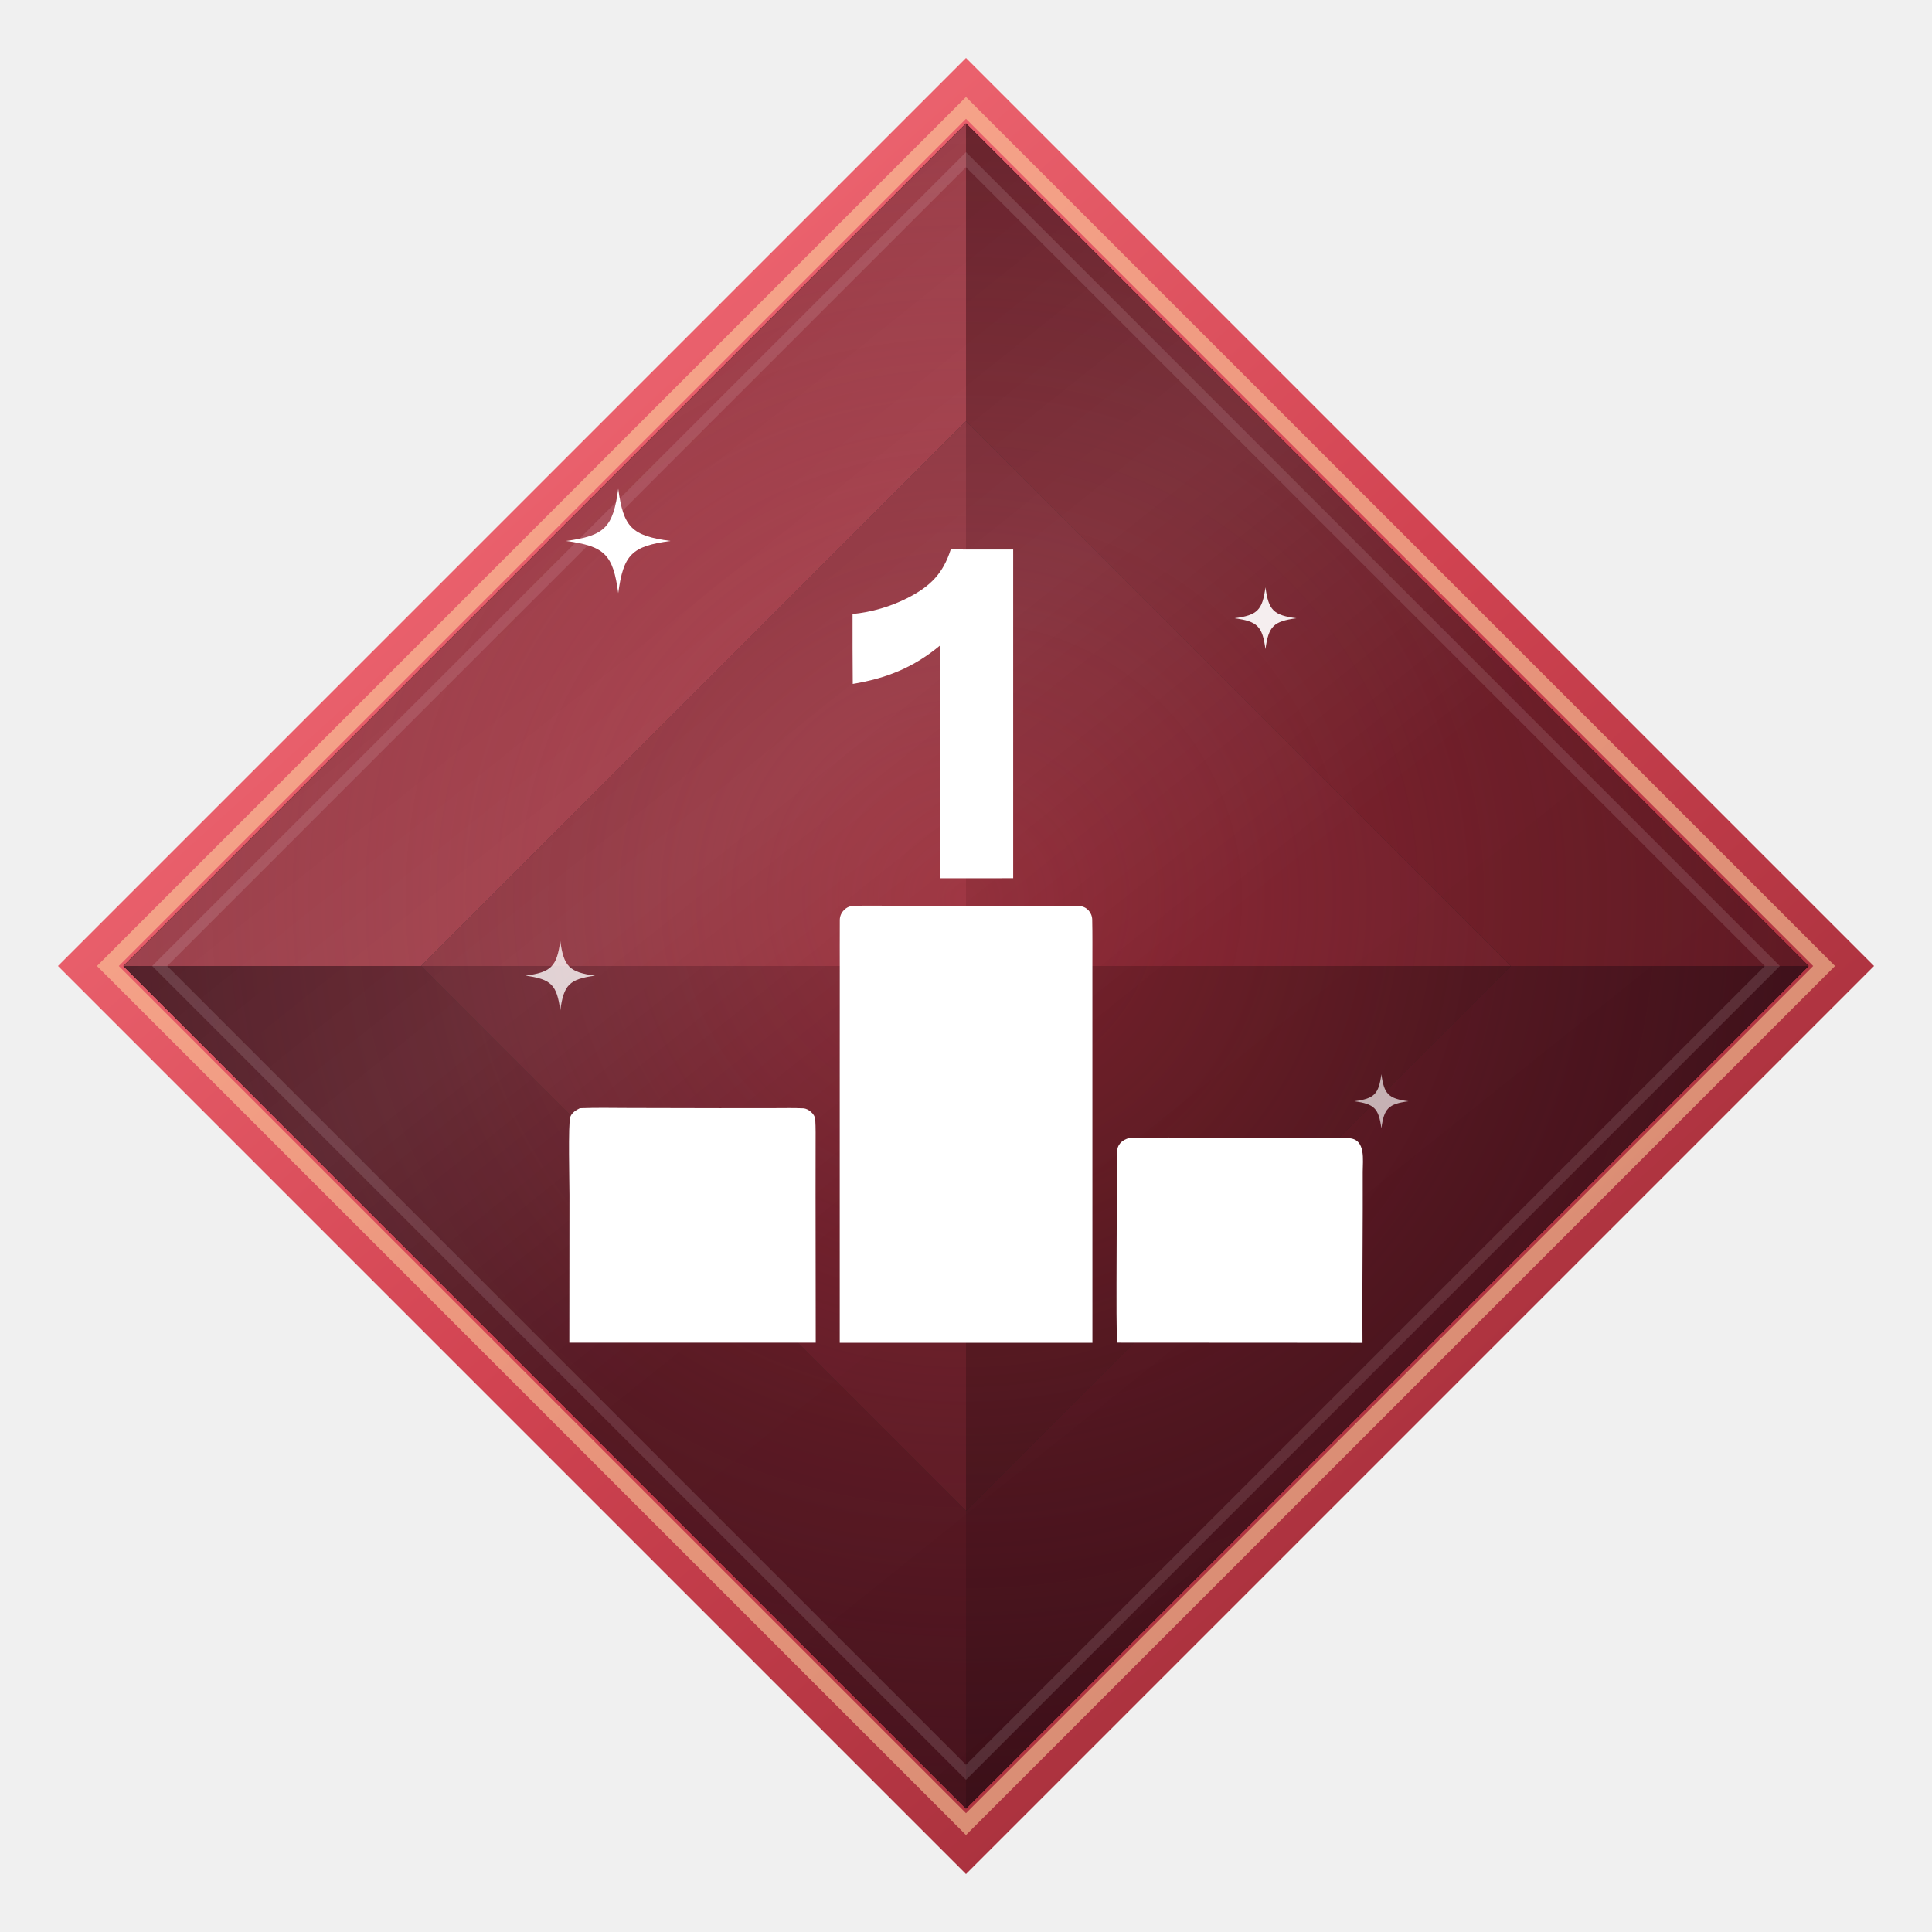
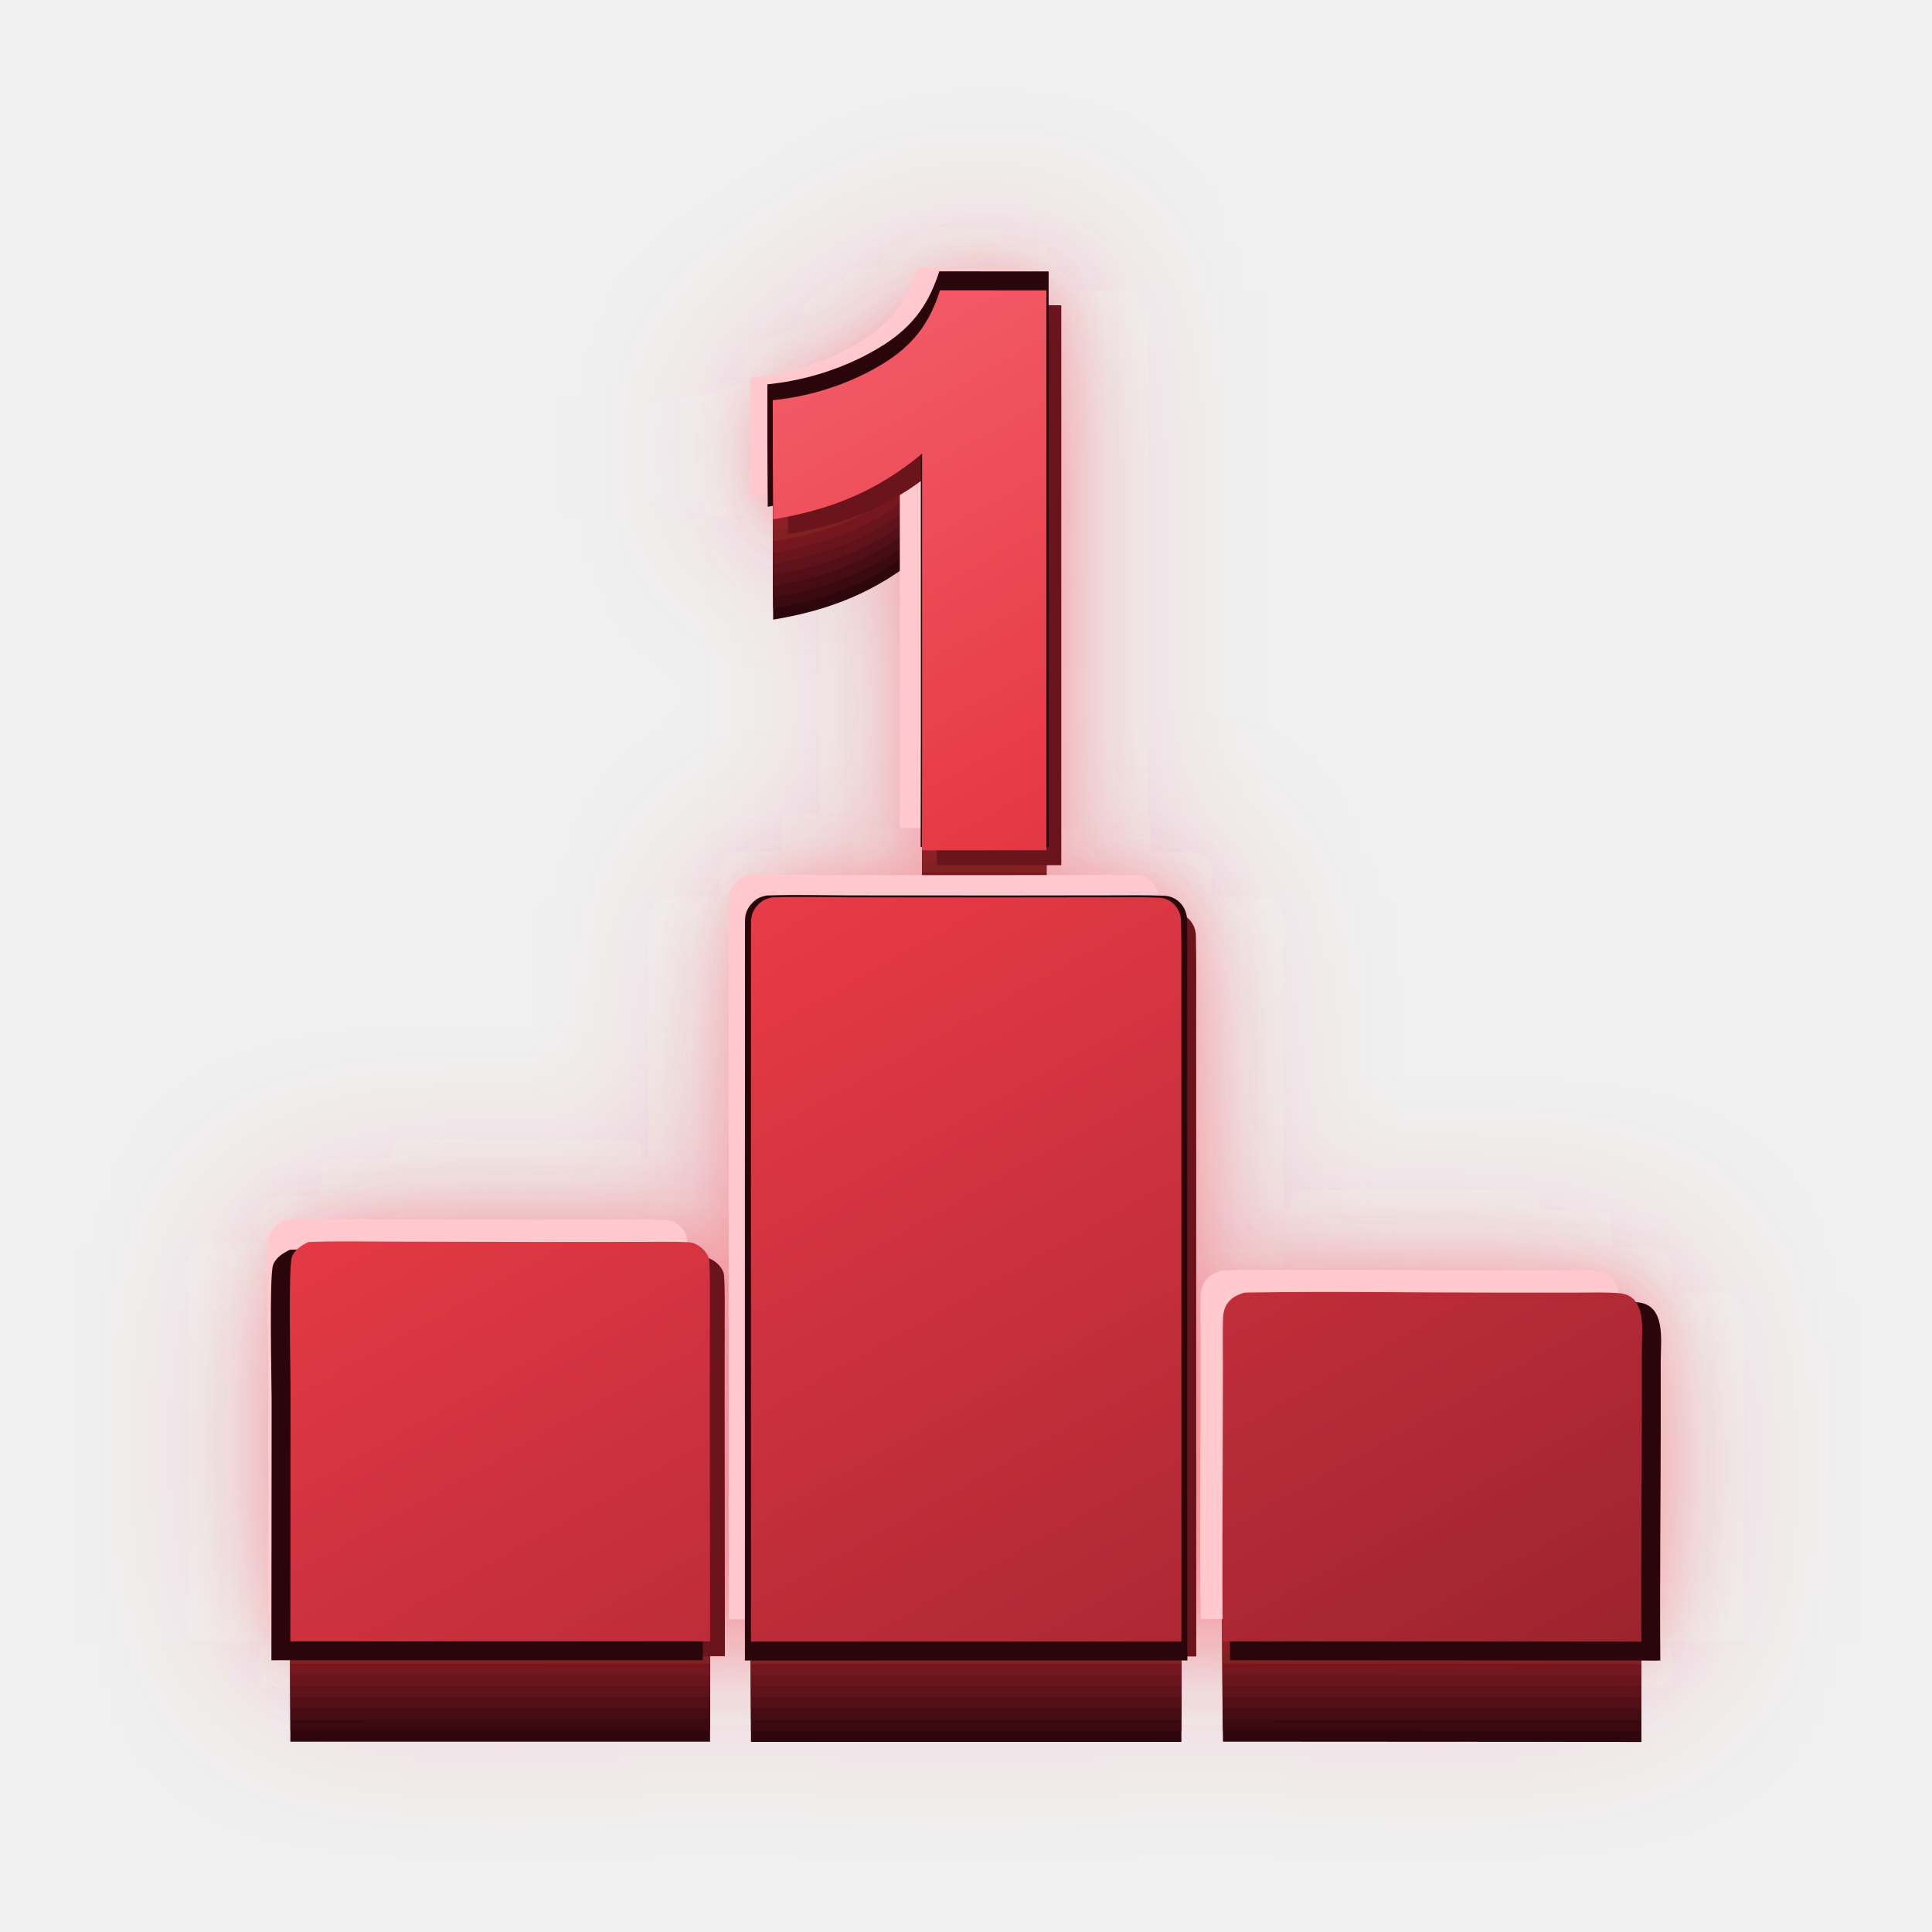
- <svg xmlns="http://www.w3.org/2000/svg" viewBox="0 0 200 200" width="200" height="200" role="img" aria-label="leader-equipe">
+ <svg xmlns="http://www.w3.org/2000/svg" viewBox="0 0 260 260" class="bd">
  <defs>
-     <linearGradient id="rb_leader_equipe" x1=".05" y1="0" x2=".95" y2="1">
-       <stop offset="0" stop-color="#FF7A84" />
-       <stop offset=".5" stop-color="#D14351" />
-       <stop offset="1" stop-color="#8E2530" />
-     </linearGradient>
-     <linearGradient id="st_leader_equipe" x1=".1" y1="0" x2=".9" y2="1">
-       <stop offset="0" stop-color="#fff" stop-opacity="0" />
-       <stop offset=".38" stop-color="#fff" stop-opacity=".10" />
-       <stop offset=".56" stop-color="#fff" stop-opacity=".02" />
-       <stop offset="1" stop-color="#fff" stop-opacity="0" />
-     </linearGradient>
-     <radialGradient id="ig_leader_equipe" cx=".5" cy=".46" r=".55">
-       <stop offset="0" stop-color="#B22C3A" stop-opacity="0.55" />
-       <stop offset=".6" stop-color="#B22C3A" stop-opacity=".18" />
-       <stop offset="1" stop-color="#B22C3A" stop-opacity="0" />
-     </radialGradient>
-     <clipPath id="cp_leader_equipe">
-       <path d="M100.00,12.77 L187.23,100.00 L100.00,187.23 L12.77,100.00 Z" />
-     </clipPath>
-     <mask id="pk_leader_equipe" maskUnits="userSpaceOnUse" x="0" y="0" width="200" height="200">
-       <g transform="translate(52.323,50.276) scale(0.118073)">
+     <filter id="hl0__leader_equipe" x="-70%" y="-70%" width="240%" height="240%">
+       <feGaussianBlur stdDeviation="13" />
+     </filter>
+     <filter id="hl1__leader_equipe" x="-70%" y="-70%" width="240%" height="240%">
+       <feGaussianBlur stdDeviation="5" />
+     </filter>
+     <mask id="k__leader_equipe" maskUnits="userSpaceOnUse" x="0" y="0" width="260" height="260">
+       <g transform="translate(24.43,24.44) scale(0.26146)">
        <path fill="#fff" d="M 303.797,368.465 L 304.339,368.441 C 317.011,367.941 333.025,368.366 345.933,368.392 L 423.211,368.435 L 475.997,368.373 C 485.038,368.363 494.242,368.202 503.264,368.57 C 509.684,368.988 514.314,374.234 514.452,380.515 C 514.741,393.693 514.592,406.904 514.608,420.068 L 514.617,502.49 L 514.636,751.456 L 503.957,751.449 L 293.095,751.467 L 293.088,512.015 L 293.126,426.071 C 293.114,410.986 293.067,395.897 293.142,380.812 C 293.158,377.506 294.448,374.534 296.754,372.184 C 299.009,369.886 300.733,369.173 303.797,368.465 Z" />
        <path fill="#fff" d="M 65.213,545.833 L 66.287,545.786 C 79.483,545.244 94.968,545.59 108.36,545.607 L 187.555,545.776 L 236.093,545.738 C 244.433,545.725 252.84,545.533 261.164,545.913 C 265.65,546.118 271.339,550.99 271.624,555.565 C 272.086,563 271.935,570.612 271.931,578.072 L 271.892,620.12 L 272.041,751.354 L 262.977,751.344 L 56.015,751.358 L 56.13,621.775 C 56.126,611.936 54.878,558.814 56.844,553.455 C 58.22,549.701 61.818,547.505 65.213,545.833 Z" />
        <path fill="#fff" d="M 547.013,571.878 C 547.783,571.846 548.553,571.822 549.323,571.805 C 591.029,571.123 634.808,571.848 676.605,571.852 L 718.261,571.854 C 725.333,571.855 733.11,571.558 740.1,572.159 C 754.419,573.391 751.613,591.471 751.626,601.569 L 751.632,634.173 C 751.605,673.262 751.101,712.432 751.428,751.512 C 747.419,751.57 743.243,751.485 739.219,751.461 L 536.048,751.34 C 535.422,717.663 535.925,681.711 535.926,647.924 L 536.027,609.352 C 536.002,601.269 535.839,593.147 536.073,585.071 C 536.288,577.656 540.22,573.821 547.013,571.878 Z" />
        <path fill="#fff" d="M 390.414,55.948 L 445.163,55.983 L 445.167,344.18 L 381.089,344.197 L 381.187,288.55 L 381.171,140.013 C 357.859,159.46 334.077,168.895 304.513,173.83 C 304.343,153.392 304.284,132.953 304.334,112.514 C 321.215,110.825 337.638,106.028 352.774,98.365 C 372.72,88.084 383.665,77.04 390.414,55.948 Z" />
      </g>
    </mask>
+     <mask id="t0__leader_equipe" maskUnits="userSpaceOnUse" x="0" y="0" width="260" height="260">
+       <g transform="translate(24.43,37.94) scale(0.26146)">
+         <path fill="#fff" d="M 303.797,368.465 L 304.339,368.441 C 317.011,367.941 333.025,368.366 345.933,368.392 L 423.211,368.435 L 475.997,368.373 C 485.038,368.363 494.242,368.202 503.264,368.57 C 509.684,368.988 514.314,374.234 514.452,380.515 C 514.741,393.693 514.592,406.904 514.608,420.068 L 514.617,502.49 L 514.636,751.456 L 503.957,751.449 L 293.095,751.467 L 293.088,512.015 L 293.126,426.071 C 293.114,410.986 293.067,395.897 293.142,380.812 C 293.158,377.506 294.448,374.534 296.754,372.184 C 299.009,369.886 300.733,369.173 303.797,368.465 Z" />
+         <path fill="#fff" d="M 65.213,545.833 L 66.287,545.786 C 79.483,545.244 94.968,545.59 108.36,545.607 L 187.555,545.776 L 236.093,545.738 C 244.433,545.725 252.84,545.533 261.164,545.913 C 265.65,546.118 271.339,550.99 271.624,555.565 C 272.086,563 271.935,570.612 271.931,578.072 L 271.892,620.12 L 272.041,751.354 L 262.977,751.344 L 56.015,751.358 L 56.13,621.775 C 56.126,611.936 54.878,558.814 56.844,553.455 C 58.22,549.701 61.818,547.505 65.213,545.833 Z" />
+         <path fill="#fff" d="M 547.013,571.878 C 547.783,571.846 548.553,571.822 549.323,571.805 C 591.029,571.123 634.808,571.848 676.605,571.852 L 718.261,571.854 C 725.333,571.855 733.11,571.558 740.1,572.159 C 754.419,573.391 751.613,591.471 751.626,601.569 L 751.632,634.173 C 751.605,673.262 751.101,712.432 751.428,751.512 C 747.419,751.57 743.243,751.485 739.219,751.461 L 536.048,751.34 C 535.422,717.663 535.925,681.711 535.926,647.924 L 536.027,609.352 C 536.002,601.269 535.839,593.147 536.073,585.071 C 536.288,577.656 540.22,573.821 547.013,571.878 Z" />
+         <path fill="#fff" d="M 390.414,55.948 L 445.163,55.983 L 445.167,344.18 L 381.089,344.197 L 381.187,288.55 L 381.171,140.013 C 357.859,159.46 334.077,168.895 304.513,173.83 C 304.343,153.392 304.284,132.953 304.334,112.514 C 321.215,110.825 337.638,106.028 352.774,98.365 C 372.72,88.084 383.665,77.04 390.414,55.948 Z" />
+       </g>
+     </mask>
+     <mask id="t1__leader_equipe" maskUnits="userSpaceOnUse" x="0" y="0" width="260" height="260">
+       <g transform="translate(24.43,36.44) scale(0.26146)">
+         <path fill="#fff" d="M 303.797,368.465 L 304.339,368.441 C 317.011,367.941 333.025,368.366 345.933,368.392 L 423.211,368.435 L 475.997,368.373 C 485.038,368.363 494.242,368.202 503.264,368.57 C 509.684,368.988 514.314,374.234 514.452,380.515 C 514.741,393.693 514.592,406.904 514.608,420.068 L 514.617,502.49 L 514.636,751.456 L 503.957,751.449 L 293.095,751.467 L 293.088,512.015 L 293.126,426.071 C 293.114,410.986 293.067,395.897 293.142,380.812 C 293.158,377.506 294.448,374.534 296.754,372.184 C 299.009,369.886 300.733,369.173 303.797,368.465 Z" />
+         <path fill="#fff" d="M 65.213,545.833 L 66.287,545.786 C 79.483,545.244 94.968,545.59 108.36,545.607 L 187.555,545.776 L 236.093,545.738 C 244.433,545.725 252.84,545.533 261.164,545.913 C 265.65,546.118 271.339,550.99 271.624,555.565 C 272.086,563 271.935,570.612 271.931,578.072 L 271.892,620.12 L 272.041,751.354 L 262.977,751.344 L 56.015,751.358 L 56.13,621.775 C 56.126,611.936 54.878,558.814 56.844,553.455 C 58.22,549.701 61.818,547.505 65.213,545.833 Z" />
+         <path fill="#fff" d="M 547.013,571.878 C 547.783,571.846 548.553,571.822 549.323,571.805 C 591.029,571.123 634.808,571.848 676.605,571.852 L 718.261,571.854 C 725.333,571.855 733.11,571.558 740.1,572.159 C 754.419,573.391 751.613,591.471 751.626,601.569 L 751.632,634.173 C 751.605,673.262 751.101,712.432 751.428,751.512 C 747.419,751.57 743.243,751.485 739.219,751.461 L 536.048,751.34 C 535.422,717.663 535.925,681.711 535.926,647.924 L 536.027,609.352 C 536.002,601.269 535.839,593.147 536.073,585.071 C 536.288,577.656 540.22,573.821 547.013,571.878 Z" />
+         <path fill="#fff" d="M 390.414,55.948 L 445.163,55.983 L 445.167,344.18 L 381.089,344.197 L 381.187,288.55 L 381.171,140.013 C 357.859,159.46 334.077,168.895 304.513,173.83 C 304.343,153.392 304.284,132.953 304.334,112.514 C 321.215,110.825 337.638,106.028 352.774,98.365 C 372.72,88.084 383.665,77.04 390.414,55.948 Z" />
+       </g>
+     </mask>
+     <mask id="t2__leader_equipe" maskUnits="userSpaceOnUse" x="0" y="0" width="260" height="260">
+       <g transform="translate(24.43,34.94) scale(0.26146)">
+         <path fill="#fff" d="M 303.797,368.465 L 304.339,368.441 C 317.011,367.941 333.025,368.366 345.933,368.392 L 423.211,368.435 L 475.997,368.373 C 485.038,368.363 494.242,368.202 503.264,368.57 C 509.684,368.988 514.314,374.234 514.452,380.515 C 514.741,393.693 514.592,406.904 514.608,420.068 L 514.617,502.49 L 514.636,751.456 L 503.957,751.449 L 293.095,751.467 L 293.088,512.015 L 293.126,426.071 C 293.114,410.986 293.067,395.897 293.142,380.812 C 293.158,377.506 294.448,374.534 296.754,372.184 C 299.009,369.886 300.733,369.173 303.797,368.465 Z" />
+         <path fill="#fff" d="M 65.213,545.833 L 66.287,545.786 C 79.483,545.244 94.968,545.59 108.36,545.607 L 187.555,545.776 L 236.093,545.738 C 244.433,545.725 252.84,545.533 261.164,545.913 C 265.65,546.118 271.339,550.99 271.624,555.565 C 272.086,563 271.935,570.612 271.931,578.072 L 271.892,620.12 L 272.041,751.354 L 262.977,751.344 L 56.015,751.358 L 56.13,621.775 C 56.126,611.936 54.878,558.814 56.844,553.455 C 58.22,549.701 61.818,547.505 65.213,545.833 Z" />
+         <path fill="#fff" d="M 547.013,571.878 C 547.783,571.846 548.553,571.822 549.323,571.805 C 591.029,571.123 634.808,571.848 676.605,571.852 L 718.261,571.854 C 725.333,571.855 733.11,571.558 740.1,572.159 C 754.419,573.391 751.613,591.471 751.626,601.569 L 751.632,634.173 C 751.605,673.262 751.101,712.432 751.428,751.512 C 747.419,751.57 743.243,751.485 739.219,751.461 L 536.048,751.34 C 535.422,717.663 535.925,681.711 535.926,647.924 L 536.027,609.352 C 536.002,601.269 535.839,593.147 536.073,585.071 C 536.288,577.656 540.22,573.821 547.013,571.878 Z" />
+         <path fill="#fff" d="M 390.414,55.948 L 445.163,55.983 L 445.167,344.18 L 381.089,344.197 L 381.187,288.55 L 381.171,140.013 C 357.859,159.46 334.077,168.895 304.513,173.83 C 304.343,153.392 304.284,132.953 304.334,112.514 C 321.215,110.825 337.638,106.028 352.774,98.365 C 372.72,88.084 383.665,77.04 390.414,55.948 Z" />
+       </g>
+     </mask>
+     <mask id="t3__leader_equipe" maskUnits="userSpaceOnUse" x="0" y="0" width="260" height="260">
+       <g transform="translate(24.43,33.44) scale(0.26146)">
+         <path fill="#fff" d="M 303.797,368.465 L 304.339,368.441 C 317.011,367.941 333.025,368.366 345.933,368.392 L 423.211,368.435 L 475.997,368.373 C 485.038,368.363 494.242,368.202 503.264,368.57 C 509.684,368.988 514.314,374.234 514.452,380.515 C 514.741,393.693 514.592,406.904 514.608,420.068 L 514.617,502.49 L 514.636,751.456 L 503.957,751.449 L 293.095,751.467 L 293.088,512.015 L 293.126,426.071 C 293.114,410.986 293.067,395.897 293.142,380.812 C 293.158,377.506 294.448,374.534 296.754,372.184 C 299.009,369.886 300.733,369.173 303.797,368.465 Z" />
+         <path fill="#fff" d="M 65.213,545.833 L 66.287,545.786 C 79.483,545.244 94.968,545.59 108.36,545.607 L 187.555,545.776 L 236.093,545.738 C 244.433,545.725 252.84,545.533 261.164,545.913 C 265.65,546.118 271.339,550.99 271.624,555.565 C 272.086,563 271.935,570.612 271.931,578.072 L 271.892,620.12 L 272.041,751.354 L 262.977,751.344 L 56.015,751.358 L 56.13,621.775 C 56.126,611.936 54.878,558.814 56.844,553.455 C 58.22,549.701 61.818,547.505 65.213,545.833 Z" />
+         <path fill="#fff" d="M 547.013,571.878 C 547.783,571.846 548.553,571.822 549.323,571.805 C 591.029,571.123 634.808,571.848 676.605,571.852 L 718.261,571.854 C 725.333,571.855 733.11,571.558 740.1,572.159 C 754.419,573.391 751.613,591.471 751.626,601.569 L 751.632,634.173 C 751.605,673.262 751.101,712.432 751.428,751.512 C 747.419,751.57 743.243,751.485 739.219,751.461 L 536.048,751.34 C 535.422,717.663 535.925,681.711 535.926,647.924 L 536.027,609.352 C 536.002,601.269 535.839,593.147 536.073,585.071 C 536.288,577.656 540.22,573.821 547.013,571.878 Z" />
+         <path fill="#fff" d="M 390.414,55.948 L 445.163,55.983 L 445.167,344.18 L 381.089,344.197 L 381.187,288.55 L 381.171,140.013 C 357.859,159.46 334.077,168.895 304.513,173.83 C 304.343,153.392 304.284,132.953 304.334,112.514 C 321.215,110.825 337.638,106.028 352.774,98.365 C 372.72,88.084 383.665,77.04 390.414,55.948 Z" />
+       </g>
+     </mask>
+     <mask id="t4__leader_equipe" maskUnits="userSpaceOnUse" x="0" y="0" width="260" height="260">
+       <g transform="translate(24.43,31.94) scale(0.26146)">
+         <path fill="#fff" d="M 303.797,368.465 L 304.339,368.441 C 317.011,367.941 333.025,368.366 345.933,368.392 L 423.211,368.435 L 475.997,368.373 C 485.038,368.363 494.242,368.202 503.264,368.57 C 509.684,368.988 514.314,374.234 514.452,380.515 C 514.741,393.693 514.592,406.904 514.608,420.068 L 514.617,502.49 L 514.636,751.456 L 503.957,751.449 L 293.095,751.467 L 293.088,512.015 L 293.126,426.071 C 293.114,410.986 293.067,395.897 293.142,380.812 C 293.158,377.506 294.448,374.534 296.754,372.184 C 299.009,369.886 300.733,369.173 303.797,368.465 Z" />
+         <path fill="#fff" d="M 65.213,545.833 L 66.287,545.786 C 79.483,545.244 94.968,545.59 108.36,545.607 L 187.555,545.776 L 236.093,545.738 C 244.433,545.725 252.84,545.533 261.164,545.913 C 265.65,546.118 271.339,550.99 271.624,555.565 C 272.086,563 271.935,570.612 271.931,578.072 L 271.892,620.12 L 272.041,751.354 L 262.977,751.344 L 56.015,751.358 L 56.13,621.775 C 56.126,611.936 54.878,558.814 56.844,553.455 C 58.22,549.701 61.818,547.505 65.213,545.833 Z" />
+         <path fill="#fff" d="M 547.013,571.878 C 547.783,571.846 548.553,571.822 549.323,571.805 C 591.029,571.123 634.808,571.848 676.605,571.852 L 718.261,571.854 C 725.333,571.855 733.11,571.558 740.1,572.159 C 754.419,573.391 751.613,591.471 751.626,601.569 L 751.632,634.173 C 751.605,673.262 751.101,712.432 751.428,751.512 C 747.419,751.57 743.243,751.485 739.219,751.461 L 536.048,751.34 C 535.422,717.663 535.925,681.711 535.926,647.924 L 536.027,609.352 C 536.002,601.269 535.839,593.147 536.073,585.071 C 536.288,577.656 540.22,573.821 547.013,571.878 Z" />
+         <path fill="#fff" d="M 390.414,55.948 L 445.163,55.983 L 445.167,344.18 L 381.089,344.197 L 381.187,288.55 L 381.171,140.013 C 357.859,159.46 334.077,168.895 304.513,173.83 C 304.343,153.392 304.284,132.953 304.334,112.514 C 321.215,110.825 337.638,106.028 352.774,98.365 C 372.72,88.084 383.665,77.04 390.414,55.948 Z" />
+       </g>
+     </mask>
+     <mask id="t5__leader_equipe" maskUnits="userSpaceOnUse" x="0" y="0" width="260" height="260">
+       <g transform="translate(24.43,30.44) scale(0.26146)">
+         <path fill="#fff" d="M 303.797,368.465 L 304.339,368.441 C 317.011,367.941 333.025,368.366 345.933,368.392 L 423.211,368.435 L 475.997,368.373 C 485.038,368.363 494.242,368.202 503.264,368.57 C 509.684,368.988 514.314,374.234 514.452,380.515 C 514.741,393.693 514.592,406.904 514.608,420.068 L 514.617,502.49 L 514.636,751.456 L 503.957,751.449 L 293.095,751.467 L 293.088,512.015 L 293.126,426.071 C 293.114,410.986 293.067,395.897 293.142,380.812 C 293.158,377.506 294.448,374.534 296.754,372.184 C 299.009,369.886 300.733,369.173 303.797,368.465 Z" />
+         <path fill="#fff" d="M 65.213,545.833 L 66.287,545.786 C 79.483,545.244 94.968,545.59 108.36,545.607 L 187.555,545.776 L 236.093,545.738 C 244.433,545.725 252.84,545.533 261.164,545.913 C 265.65,546.118 271.339,550.99 271.624,555.565 C 272.086,563 271.935,570.612 271.931,578.072 L 271.892,620.12 L 272.041,751.354 L 262.977,751.344 L 56.015,751.358 L 56.13,621.775 C 56.126,611.936 54.878,558.814 56.844,553.455 C 58.22,549.701 61.818,547.505 65.213,545.833 Z" />
+         <path fill="#fff" d="M 547.013,571.878 C 547.783,571.846 548.553,571.822 549.323,571.805 C 591.029,571.123 634.808,571.848 676.605,571.852 L 718.261,571.854 C 725.333,571.855 733.11,571.558 740.1,572.159 C 754.419,573.391 751.613,591.471 751.626,601.569 L 751.632,634.173 C 751.605,673.262 751.101,712.432 751.428,751.512 C 747.419,751.57 743.243,751.485 739.219,751.461 L 536.048,751.34 C 535.422,717.663 535.925,681.711 535.926,647.924 L 536.027,609.352 C 536.002,601.269 535.839,593.147 536.073,585.071 C 536.288,577.656 540.22,573.821 547.013,571.878 Z" />
+         <path fill="#fff" d="M 390.414,55.948 L 445.163,55.983 L 445.167,344.18 L 381.089,344.197 L 381.187,288.55 L 381.171,140.013 C 357.859,159.46 334.077,168.895 304.513,173.83 C 304.343,153.392 304.284,132.953 304.334,112.514 C 321.215,110.825 337.638,106.028 352.774,98.365 C 372.72,88.084 383.665,77.04 390.414,55.948 Z" />
+       </g>
+     </mask>
+     <mask id="t6__leader_equipe" maskUnits="userSpaceOnUse" x="0" y="0" width="260" height="260">
+       <g transform="translate(24.43,28.94) scale(0.26146)">
+         <path fill="#fff" d="M 303.797,368.465 L 304.339,368.441 C 317.011,367.941 333.025,368.366 345.933,368.392 L 423.211,368.435 L 475.997,368.373 C 485.038,368.363 494.242,368.202 503.264,368.57 C 509.684,368.988 514.314,374.234 514.452,380.515 C 514.741,393.693 514.592,406.904 514.608,420.068 L 514.617,502.49 L 514.636,751.456 L 503.957,751.449 L 293.095,751.467 L 293.088,512.015 L 293.126,426.071 C 293.114,410.986 293.067,395.897 293.142,380.812 C 293.158,377.506 294.448,374.534 296.754,372.184 C 299.009,369.886 300.733,369.173 303.797,368.465 Z" />
+         <path fill="#fff" d="M 65.213,545.833 L 66.287,545.786 C 79.483,545.244 94.968,545.59 108.36,545.607 L 187.555,545.776 L 236.093,545.738 C 244.433,545.725 252.84,545.533 261.164,545.913 C 265.65,546.118 271.339,550.99 271.624,555.565 C 272.086,563 271.935,570.612 271.931,578.072 L 271.892,620.12 L 272.041,751.354 L 262.977,751.344 L 56.015,751.358 L 56.13,621.775 C 56.126,611.936 54.878,558.814 56.844,553.455 C 58.22,549.701 61.818,547.505 65.213,545.833 Z" />
+         <path fill="#fff" d="M 547.013,571.878 C 547.783,571.846 548.553,571.822 549.323,571.805 C 591.029,571.123 634.808,571.848 676.605,571.852 L 718.261,571.854 C 725.333,571.855 733.11,571.558 740.1,572.159 C 754.419,573.391 751.613,591.471 751.626,601.569 L 751.632,634.173 C 751.605,673.262 751.101,712.432 751.428,751.512 C 747.419,751.57 743.243,751.485 739.219,751.461 L 536.048,751.34 C 535.422,717.663 535.925,681.711 535.926,647.924 L 536.027,609.352 C 536.002,601.269 535.839,593.147 536.073,585.071 C 536.288,577.656 540.22,573.821 547.013,571.878 Z" />
+         <path fill="#fff" d="M 390.414,55.948 L 445.163,55.983 L 445.167,344.18 L 381.089,344.197 L 381.187,288.55 L 381.171,140.013 C 357.859,159.46 334.077,168.895 304.513,173.83 C 304.343,153.392 304.284,132.953 304.334,112.514 C 321.215,110.825 337.638,106.028 352.774,98.365 C 372.72,88.084 383.665,77.04 390.414,55.948 Z" />
+       </g>
+     </mask>
+     <mask id="t7__leader_equipe" maskUnits="userSpaceOnUse" x="0" y="0" width="260" height="260">
+       <g transform="translate(24.43,27.44) scale(0.26146)">
+         <path fill="#fff" d="M 303.797,368.465 L 304.339,368.441 C 317.011,367.941 333.025,368.366 345.933,368.392 L 423.211,368.435 L 475.997,368.373 C 485.038,368.363 494.242,368.202 503.264,368.57 C 509.684,368.988 514.314,374.234 514.452,380.515 C 514.741,393.693 514.592,406.904 514.608,420.068 L 514.617,502.49 L 514.636,751.456 L 503.957,751.449 L 293.095,751.467 L 293.088,512.015 L 293.126,426.071 C 293.114,410.986 293.067,395.897 293.142,380.812 C 293.158,377.506 294.448,374.534 296.754,372.184 C 299.009,369.886 300.733,369.173 303.797,368.465 Z" />
+         <path fill="#fff" d="M 65.213,545.833 L 66.287,545.786 C 79.483,545.244 94.968,545.59 108.36,545.607 L 187.555,545.776 L 236.093,545.738 C 244.433,545.725 252.84,545.533 261.164,545.913 C 265.65,546.118 271.339,550.99 271.624,555.565 C 272.086,563 271.935,570.612 271.931,578.072 L 271.892,620.12 L 272.041,751.354 L 262.977,751.344 L 56.015,751.358 L 56.13,621.775 C 56.126,611.936 54.878,558.814 56.844,553.455 C 58.22,549.701 61.818,547.505 65.213,545.833 Z" />
+         <path fill="#fff" d="M 547.013,571.878 C 547.783,571.846 548.553,571.822 549.323,571.805 C 591.029,571.123 634.808,571.848 676.605,571.852 L 718.261,571.854 C 725.333,571.855 733.11,571.558 740.1,572.159 C 754.419,573.391 751.613,591.471 751.626,601.569 L 751.632,634.173 C 751.605,673.262 751.101,712.432 751.428,751.512 C 747.419,751.57 743.243,751.485 739.219,751.461 L 536.048,751.34 C 535.422,717.663 535.925,681.711 535.926,647.924 L 536.027,609.352 C 536.002,601.269 535.839,593.147 536.073,585.071 C 536.288,577.656 540.22,573.821 547.013,571.878 Z" />
+         <path fill="#fff" d="M 390.414,55.948 L 445.163,55.983 L 445.167,344.18 L 381.089,344.197 L 381.187,288.55 L 381.171,140.013 C 357.859,159.46 334.077,168.895 304.513,173.83 C 304.343,153.392 304.284,132.953 304.334,112.514 C 321.215,110.825 337.638,106.028 352.774,98.365 C 372.72,88.084 383.665,77.04 390.414,55.948 Z" />
+       </g>
+     </mask>
+     <mask id="t8__leader_equipe" maskUnits="userSpaceOnUse" x="0" y="0" width="260" height="260">
+       <g transform="translate(24.43,25.94) scale(0.26146)">
+         <path fill="#fff" d="M 303.797,368.465 L 304.339,368.441 C 317.011,367.941 333.025,368.366 345.933,368.392 L 423.211,368.435 L 475.997,368.373 C 485.038,368.363 494.242,368.202 503.264,368.57 C 509.684,368.988 514.314,374.234 514.452,380.515 C 514.741,393.693 514.592,406.904 514.608,420.068 L 514.617,502.49 L 514.636,751.456 L 503.957,751.449 L 293.095,751.467 L 293.088,512.015 L 293.126,426.071 C 293.114,410.986 293.067,395.897 293.142,380.812 C 293.158,377.506 294.448,374.534 296.754,372.184 C 299.009,369.886 300.733,369.173 303.797,368.465 Z" />
+         <path fill="#fff" d="M 65.213,545.833 L 66.287,545.786 C 79.483,545.244 94.968,545.59 108.36,545.607 L 187.555,545.776 L 236.093,545.738 C 244.433,545.725 252.84,545.533 261.164,545.913 C 265.65,546.118 271.339,550.99 271.624,555.565 C 272.086,563 271.935,570.612 271.931,578.072 L 271.892,620.12 L 272.041,751.354 L 262.977,751.344 L 56.015,751.358 L 56.13,621.775 C 56.126,611.936 54.878,558.814 56.844,553.455 C 58.22,549.701 61.818,547.505 65.213,545.833 Z" />
+         <path fill="#fff" d="M 547.013,571.878 C 547.783,571.846 548.553,571.822 549.323,571.805 C 591.029,571.123 634.808,571.848 676.605,571.852 L 718.261,571.854 C 725.333,571.855 733.11,571.558 740.1,572.159 C 754.419,573.391 751.613,591.471 751.626,601.569 L 751.632,634.173 C 751.605,673.262 751.101,712.432 751.428,751.512 C 747.419,751.57 743.243,751.485 739.219,751.461 L 536.048,751.34 C 535.422,717.663 535.925,681.711 535.926,647.924 L 536.027,609.352 C 536.002,601.269 535.839,593.147 536.073,585.071 C 536.288,577.656 540.22,573.821 547.013,571.878 Z" />
+         <path fill="#fff" d="M 390.414,55.948 L 445.163,55.983 L 445.167,344.18 L 381.089,344.197 L 381.187,288.55 L 381.171,140.013 C 357.859,159.46 334.077,168.895 304.513,173.83 C 304.343,153.392 304.284,132.953 304.334,112.514 C 321.215,110.825 337.638,106.028 352.774,98.365 C 372.72,88.084 383.665,77.04 390.414,55.948 Z" />
+       </g>
+     </mask>
+     <mask id="ar__leader_equipe" maskUnits="userSpaceOnUse" x="0" y="0" width="260" height="260">
+       <g transform="translate(21.43,21.44) scale(0.26146)">
+         <path fill="#fff" d="M 303.797,368.465 L 304.339,368.441 C 317.011,367.941 333.025,368.366 345.933,368.392 L 423.211,368.435 L 475.997,368.373 C 485.038,368.363 494.242,368.202 503.264,368.57 C 509.684,368.988 514.314,374.234 514.452,380.515 C 514.741,393.693 514.592,406.904 514.608,420.068 L 514.617,502.49 L 514.636,751.456 L 503.957,751.449 L 293.095,751.467 L 293.088,512.015 L 293.126,426.071 C 293.114,410.986 293.067,395.897 293.142,380.812 C 293.158,377.506 294.448,374.534 296.754,372.184 C 299.009,369.886 300.733,369.173 303.797,368.465 Z" />
+         <path fill="#fff" d="M 65.213,545.833 L 66.287,545.786 C 79.483,545.244 94.968,545.59 108.36,545.607 L 187.555,545.776 L 236.093,545.738 C 244.433,545.725 252.84,545.533 261.164,545.913 C 265.65,546.118 271.339,550.99 271.624,555.565 C 272.086,563 271.935,570.612 271.931,578.072 L 271.892,620.12 L 272.041,751.354 L 262.977,751.344 L 56.015,751.358 L 56.13,621.775 C 56.126,611.936 54.878,558.814 56.844,553.455 C 58.22,549.701 61.818,547.505 65.213,545.833 Z" />
+         <path fill="#fff" d="M 547.013,571.878 C 547.783,571.846 548.553,571.822 549.323,571.805 C 591.029,571.123 634.808,571.848 676.605,571.852 L 718.261,571.854 C 725.333,571.855 733.11,571.558 740.1,572.159 C 754.419,573.391 751.613,591.471 751.626,601.569 L 751.632,634.173 C 751.605,673.262 751.101,712.432 751.428,751.512 C 747.419,751.57 743.243,751.485 739.219,751.461 L 536.048,751.34 C 535.422,717.663 535.925,681.711 535.926,647.924 L 536.027,609.352 C 536.002,601.269 535.839,593.147 536.073,585.071 C 536.288,577.656 540.22,573.821 547.013,571.878 Z" />
+         <path fill="#fff" d="M 390.414,55.948 L 445.163,55.983 L 445.167,344.18 L 381.089,344.197 L 381.187,288.55 L 381.171,140.013 C 357.859,159.46 334.077,168.895 304.513,173.83 C 304.343,153.392 304.284,132.953 304.334,112.514 C 321.215,110.825 337.638,106.028 352.774,98.365 C 372.72,88.084 383.665,77.04 390.414,55.948 Z" />
+       </g>
+     </mask>
+     <mask id="om__leader_equipe" maskUnits="userSpaceOnUse" x="0" y="0" width="260" height="260">
+       <g transform="translate(26.43,26.44) scale(0.26146)">
+         <path fill="#fff" d="M 303.797,368.465 L 304.339,368.441 C 317.011,367.941 333.025,368.366 345.933,368.392 L 423.211,368.435 L 475.997,368.373 C 485.038,368.363 494.242,368.202 503.264,368.57 C 509.684,368.988 514.314,374.234 514.452,380.515 C 514.741,393.693 514.592,406.904 514.608,420.068 L 514.617,502.49 L 514.636,751.456 L 503.957,751.449 L 293.095,751.467 L 293.088,512.015 L 293.126,426.071 C 293.114,410.986 293.067,395.897 293.142,380.812 C 293.158,377.506 294.448,374.534 296.754,372.184 C 299.009,369.886 300.733,369.173 303.797,368.465 Z" />
+         <path fill="#fff" d="M 65.213,545.833 L 66.287,545.786 C 79.483,545.244 94.968,545.59 108.36,545.607 L 187.555,545.776 L 236.093,545.738 C 244.433,545.725 252.84,545.533 261.164,545.913 C 265.65,546.118 271.339,550.99 271.624,555.565 C 272.086,563 271.935,570.612 271.931,578.072 L 271.892,620.12 L 272.041,751.354 L 262.977,751.344 L 56.015,751.358 L 56.13,621.775 C 56.126,611.936 54.878,558.814 56.844,553.455 C 58.22,549.701 61.818,547.505 65.213,545.833 Z" />
+         <path fill="#fff" d="M 547.013,571.878 C 547.783,571.846 548.553,571.822 549.323,571.805 C 591.029,571.123 634.808,571.848 676.605,571.852 L 718.261,571.854 C 725.333,571.855 733.11,571.558 740.1,572.159 C 754.419,573.391 751.613,591.471 751.626,601.569 L 751.632,634.173 C 751.605,673.262 751.101,712.432 751.428,751.512 C 747.419,751.57 743.243,751.485 739.219,751.461 L 536.048,751.34 C 535.422,717.663 535.925,681.711 535.926,647.924 L 536.027,609.352 C 536.002,601.269 535.839,593.147 536.073,585.071 C 536.288,577.656 540.22,573.821 547.013,571.878 Z" />
+         <path fill="#fff" d="M 390.414,55.948 L 445.163,55.983 L 445.167,344.18 L 381.089,344.197 L 381.187,288.55 L 381.171,140.013 C 357.859,159.46 334.077,168.895 304.513,173.83 C 304.343,153.392 304.284,132.953 304.334,112.514 C 321.215,110.825 337.638,106.028 352.774,98.365 C 372.72,88.084 383.665,77.04 390.414,55.948 Z" />
+       </g>
+     </mask>
+     <mask id="kl__leader_equipe" maskUnits="userSpaceOnUse" x="0" y="0" width="260" height="260">
+       <g transform="translate(21.47,21.48) scale(0.26878)">
+         <path fill="#fff" d="M 303.797,368.465 L 304.339,368.441 C 317.011,367.941 333.025,368.366 345.933,368.392 L 423.211,368.435 L 475.997,368.373 C 485.038,368.363 494.242,368.202 503.264,368.57 C 509.684,368.988 514.314,374.234 514.452,380.515 C 514.741,393.693 514.592,406.904 514.608,420.068 L 514.617,502.49 L 514.636,751.456 L 503.957,751.449 L 293.095,751.467 L 293.088,512.015 L 293.126,426.071 C 293.114,410.986 293.067,395.897 293.142,380.812 C 293.158,377.506 294.448,374.534 296.754,372.184 C 299.009,369.886 300.733,369.173 303.797,368.465 Z" />
+         <path fill="#fff" d="M 65.213,545.833 L 66.287,545.786 C 79.483,545.244 94.968,545.59 108.36,545.607 L 187.555,545.776 L 236.093,545.738 C 244.433,545.725 252.84,545.533 261.164,545.913 C 265.65,546.118 271.339,550.99 271.624,555.565 C 272.086,563 271.935,570.612 271.931,578.072 L 271.892,620.12 L 272.041,751.354 L 262.977,751.344 L 56.015,751.358 L 56.13,621.775 C 56.126,611.936 54.878,558.814 56.844,553.455 C 58.22,549.701 61.818,547.505 65.213,545.833 Z" />
+         <path fill="#fff" d="M 547.013,571.878 C 547.783,571.846 548.553,571.822 549.323,571.805 C 591.029,571.123 634.808,571.848 676.605,571.852 L 718.261,571.854 C 725.333,571.855 733.11,571.558 740.1,572.159 C 754.419,573.391 751.613,591.471 751.626,601.569 L 751.632,634.173 C 751.605,673.262 751.101,712.432 751.428,751.512 C 747.419,751.57 743.243,751.485 739.219,751.461 L 536.048,751.34 C 535.422,717.663 535.925,681.711 535.926,647.924 L 536.027,609.352 C 536.002,601.269 535.839,593.147 536.073,585.071 C 536.288,577.656 540.22,573.821 547.013,571.878 Z" />
+         <path fill="#fff" d="M 390.414,55.948 L 445.163,55.983 L 445.167,344.18 L 381.089,344.197 L 381.187,288.55 L 381.171,140.013 C 357.859,159.46 334.077,168.895 304.513,173.83 C 304.343,153.392 304.284,132.953 304.334,112.514 C 321.215,110.825 337.638,106.028 352.774,98.365 C 372.72,88.084 383.665,77.04 390.414,55.948 Z" />
+       </g>
+     </mask>
+     <linearGradient id="fa__leader_equipe" x1=".22" y1="0" x2=".78" y2="1">
+       <stop offset="0" stop-color="#FF7C85" />
+       <stop offset=".45" stop-color="#E63946" />
+       <stop offset="1" stop-color="#8E1F29" />
+     </linearGradient>
+     <linearGradient id="re__leader_equipe" x1="0" y1="0" x2="1" y2="0">
+       <stop offset="0" stop-color="#fff" stop-opacity="0" />
+       <stop offset=".35" stop-color="#fff" stop-opacity="0" />
+       <stop offset=".45" stop-color="#fff" stop-opacity=".35" />
+       <stop offset=".5" stop-color="#fff" stop-opacity=".5" />
+       <stop offset=".55" stop-color="#fff" stop-opacity=".35" />
+       <stop offset=".65" stop-color="#fff" stop-opacity="0" />
+       <stop offset="1" stop-color="#fff" stop-opacity="0" />
+     </linearGradient>
  </defs>
-   <path d="M100.00,6.00 L194.00,100.00 L100.00,194.00 L6.00,100.00 Z" fill="url(#rb_leader_equipe)" />
-   <path d="M100.00,12.77 L187.23,100.00 L100.00,187.23 L12.77,100.00 Z" fill="#1A0E11" />
-   <g clip-path="url(#cp_leader_equipe)">
-     <path d="M100.00,43.60 L43.60,100.00 L12.77,100.00 L100.00,12.77 Z" fill="#8C2733" />
-     <path d="M100.00,43.60 L156.40,100.00 L187.23,100.00 L100.00,12.77 Z" fill="#5A1620" />
-     <path d="M100.00,156.40 L43.60,100.00 L12.77,100.00 L100.00,187.23 Z" fill="#43101A" />
-     <path d="M100.00,156.40 L156.40,100.00 L187.23,100.00 L100.00,187.23 Z" fill="#380D16" />
-     <path d="M100.00,100.00 L43.60,100.00 L100.00,43.60 Z" fill="#75202C" />
-     <path d="M100.00,100.00 L156.40,100.00 L100.00,43.60 Z" fill="#5E1A25" />
-     <path d="M100.00,100.00 L43.60,100.00 L100.00,156.40 Z" fill="#4E1520" />
-     <path d="M100.00,100.00 L156.40,100.00 L100.00,156.40 Z" fill="#3E1019" />
-     <path d="M100.00,43.60 L43.60,100.00 L12.77,100.00 L100.00,12.77 Z" fill="#fff" opacity=".07" />
-     <path d="M100.00,100.00 L43.60,100.00 L100.00,43.60 Z" fill="#fff" opacity=".045" />
-     <path d="M100.00,100.00 L156.40,100.00 L100.00,156.40 Z" fill="#000" opacity=".18" />
-     <path d="M100.00,16.53 L183.47,100.00 L100.00,183.47 L16.53,100.00 Z" fill="none" stroke="#fff" stroke-opacity=".13" stroke-width="1.1" />
-     <path d="M100.00,12.77 L187.23,100.00 L100.00,187.23 L12.77,100.00 Z" fill="url(#ig_leader_equipe)" />
-     <path d="M100.00,12.77 L187.23,100.00 L100.00,187.23 L12.77,100.00 Z" fill="url(#st_leader_equipe)" />
+   <g class="halo" filter="url(#hl0__leader_equipe)">
+     <rect x="0" y="0" width="260" height="260" fill="#E63946" mask="url(#k__leader_equipe)" opacity="0.42" />
  </g>
-   <path d="M100.00,11.17 L188.83,100.00 L100.00,188.83 L11.17,100.00 Z" fill="none" stroke="#FFD9A0" stroke-opacity=".55" stroke-width="1.6" />
-   <path d="M64.00,50.60 C64.54,54.60 65.40,55.46 69.40,56.00 C65.40,56.54 64.54,57.40 64.00,61.40 C63.46,57.40 62.60,56.54 58.60,56.00 C62.60,55.46 63.46,54.60 64.00,50.60 Z" fill="#FFFFFF" />
-   <path d="M131.00,60.80 C131.32,63.17 131.83,63.68 134.20,64.00 C131.83,64.32 131.32,64.83 131.00,67.20 C130.68,64.83 130.17,64.32 127.80,64.00 C130.17,63.68 130.68,63.17 131.00,60.80 Z" fill="#FFFFFF" opacity=".92" />
-   <path d="M58.00,97.40 C58.36,100.06 58.94,100.64 61.60,101.00 C58.94,101.36 58.36,101.94 58.00,104.60 C57.64,101.94 57.06,101.36 54.40,101.00 C57.06,100.64 57.64,100.06 58.00,97.40 Z" fill="#FFFFFF" opacity=".78" />
-   <path d="M143.00,111.20 C143.28,113.27 143.73,113.72 145.80,114.00 C143.73,114.28 143.28,114.73 143.00,116.80 C142.72,114.73 142.27,114.28 140.20,114.00 C142.27,113.72 142.72,113.27 143.00,111.20 Z" fill="#FFFFFF" opacity=".66" />
-   <rect x="0" y="0" width="200" height="200" fill="#FFFFFF" mask="url(#pk_leader_equipe)" />
+   <g class="halo" filter="url(#hl1__leader_equipe)">
+     <rect x="0" y="0" width="260" height="260" fill="#FF5A66" mask="url(#k__leader_equipe)" opacity="0.62" />
+   </g>
+   <rect x="0" y="0" width="260" height="260" fill="#2E070C" mask="url(#t0__leader_equipe)" />
+   <rect x="0" y="0" width="260" height="260" fill="#3A0A10" mask="url(#t1__leader_equipe)" />
+   <rect x="0" y="0" width="260" height="260" fill="#460C13" mask="url(#t2__leader_equipe)" />
+   <rect x="0" y="0" width="260" height="260" fill="#520F17" mask="url(#t3__leader_equipe)" />
+   <rect x="0" y="0" width="260" height="260" fill="#5E1219" mask="url(#t4__leader_equipe)" />
+   <rect x="0" y="0" width="260" height="260" fill="#6A141C" mask="url(#t5__leader_equipe)" />
+   <rect x="0" y="0" width="260" height="260" fill="#76171F" mask="url(#t6__leader_equipe)" />
+   <rect x="0" y="0" width="260" height="260" fill="#822022" mask="url(#t7__leader_equipe)" />
+   <rect x="0" y="0" width="260" height="260" fill="#8E1F29" mask="url(#t8__leader_equipe)" />
+   <rect x="0" y="0" width="260" height="260" fill="#FFC9CD" mask="url(#ar__leader_equipe)" />
+   <rect x="0" y="0" width="260" height="260" fill="#6B141C" mask="url(#om__leader_equipe)" />
+   <rect x="0" y="0" width="260" height="260" fill="#2A060B" mask="url(#kl__leader_equipe)" />
+   <rect x="0" y="0" width="260" height="260" fill="url(#fa__leader_equipe)" mask="url(#k__leader_equipe)" />
+   <g mask="url(#k__leader_equipe)">
+     <rect class="reflet" x="-120" y="-40" width="90" height="340" fill="url(#re__leader_equipe)" />
+   </g>
</svg>
